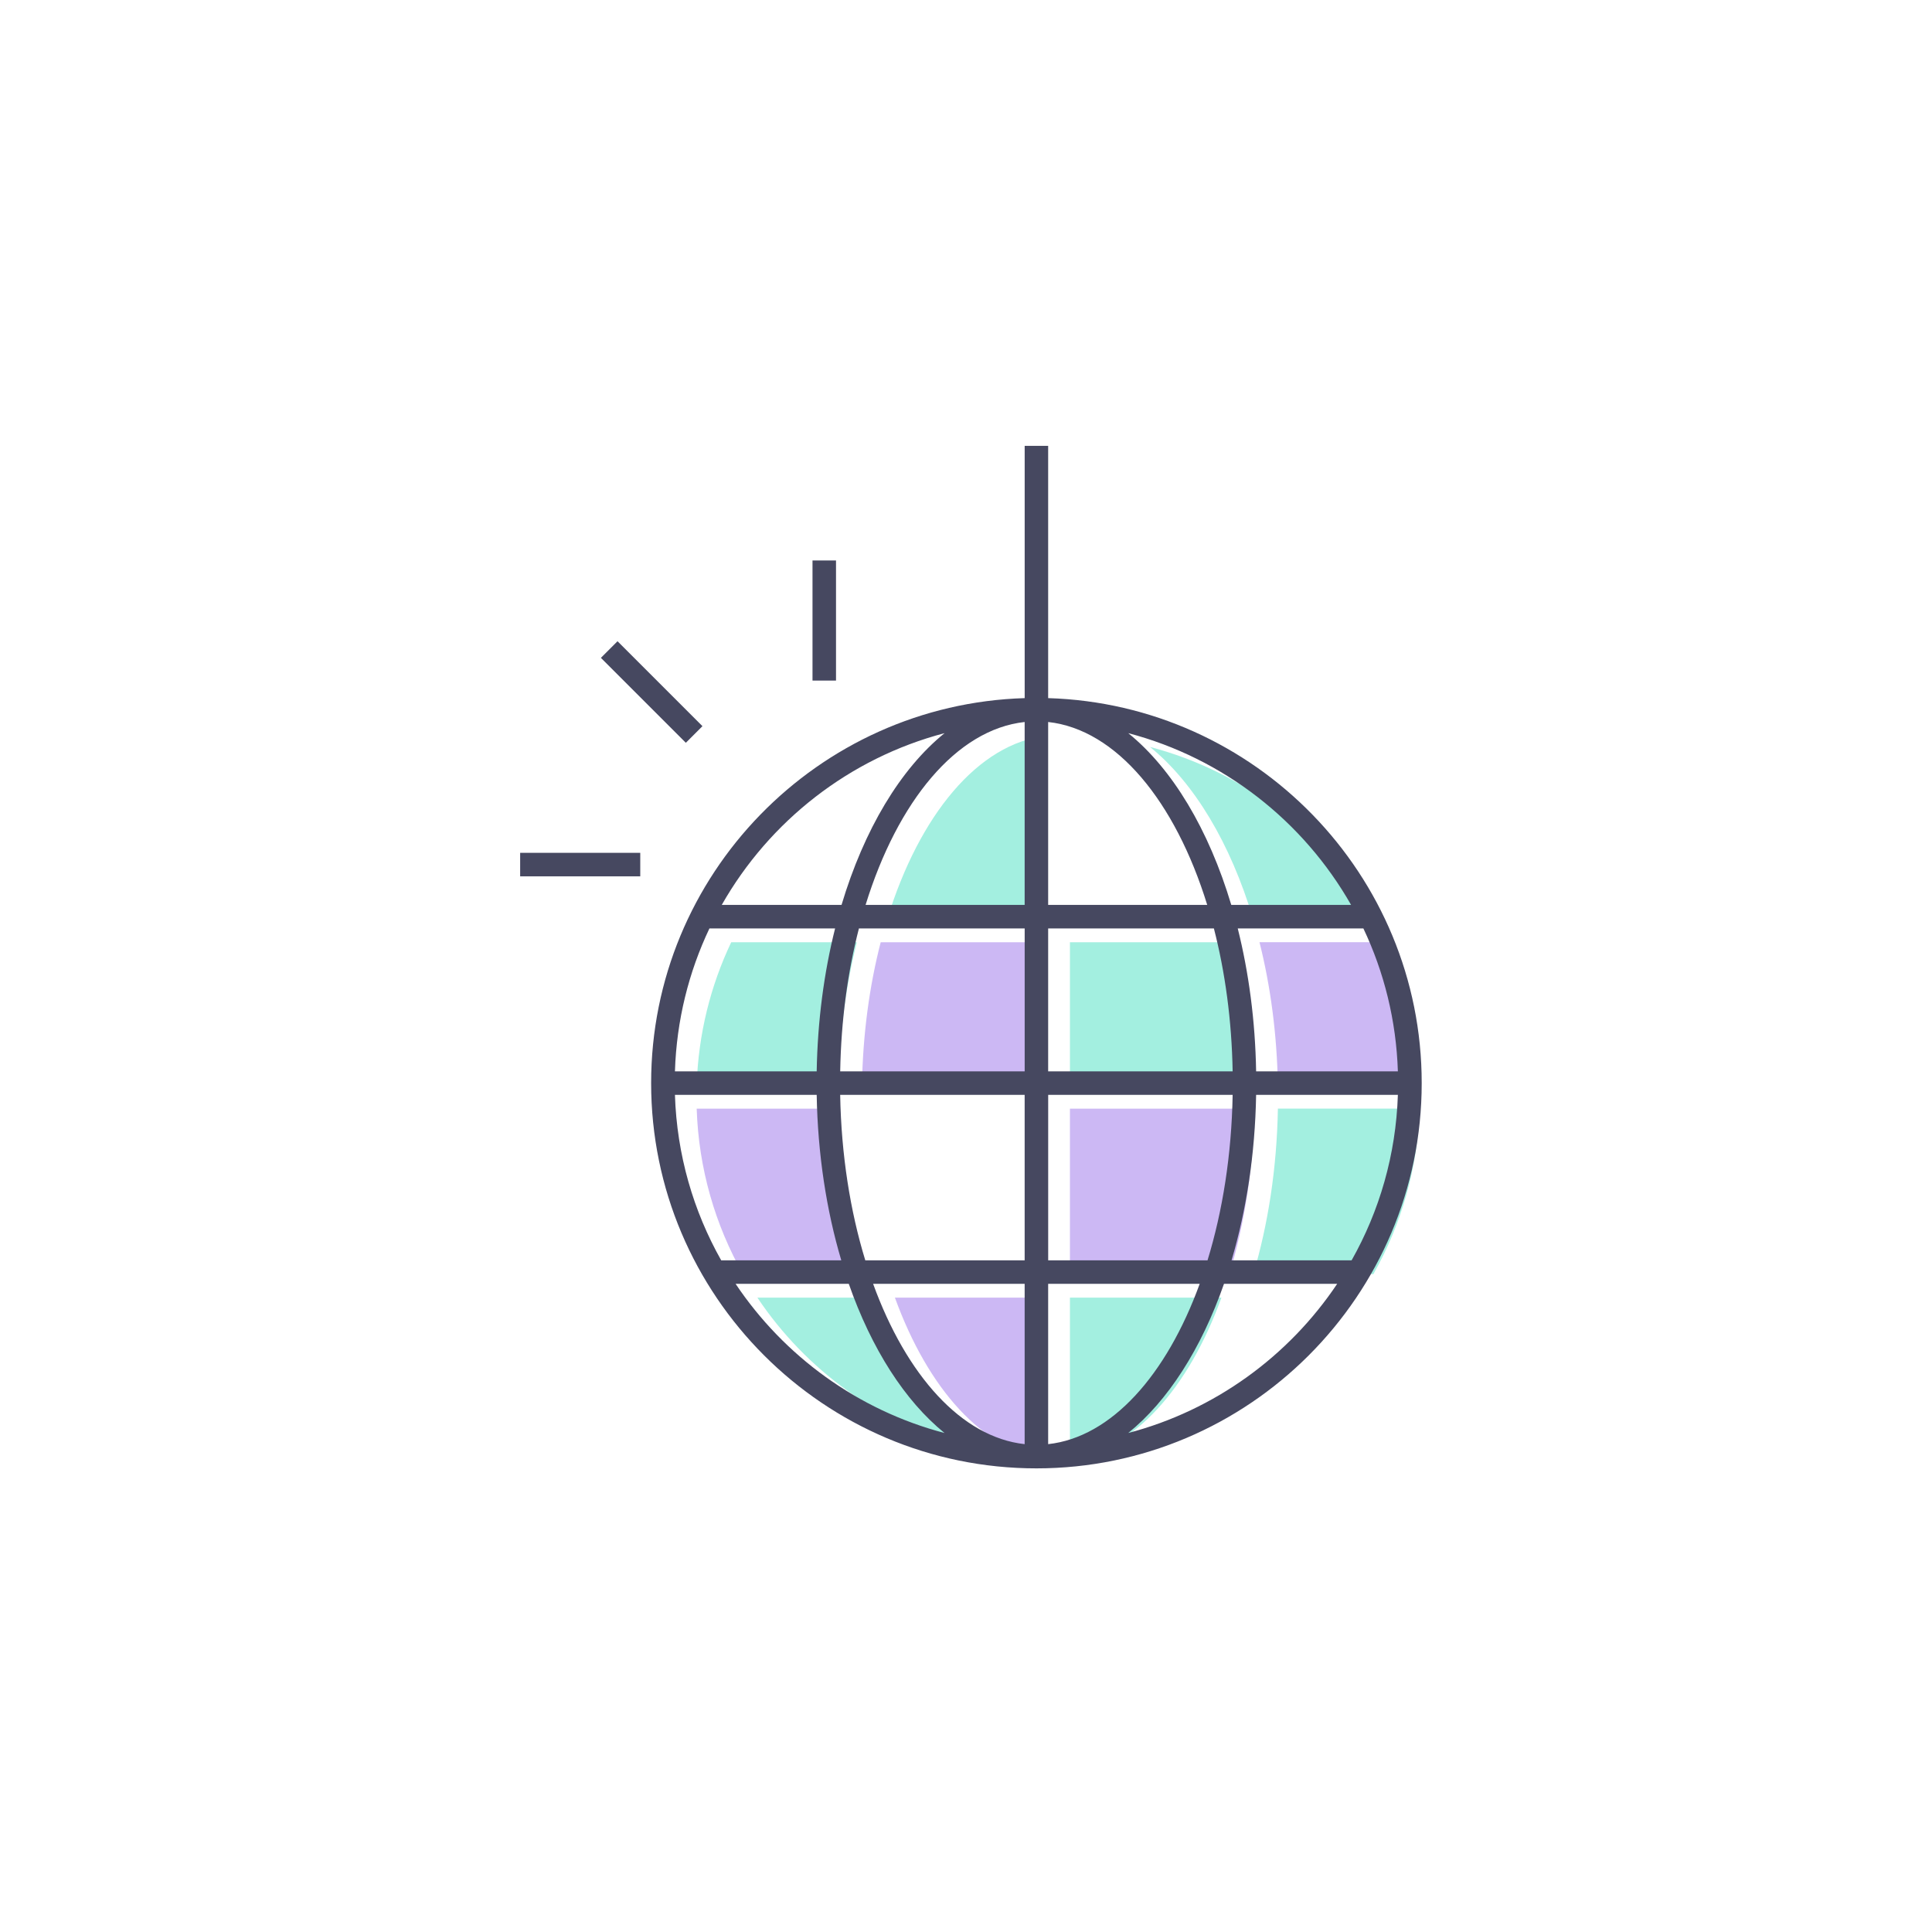
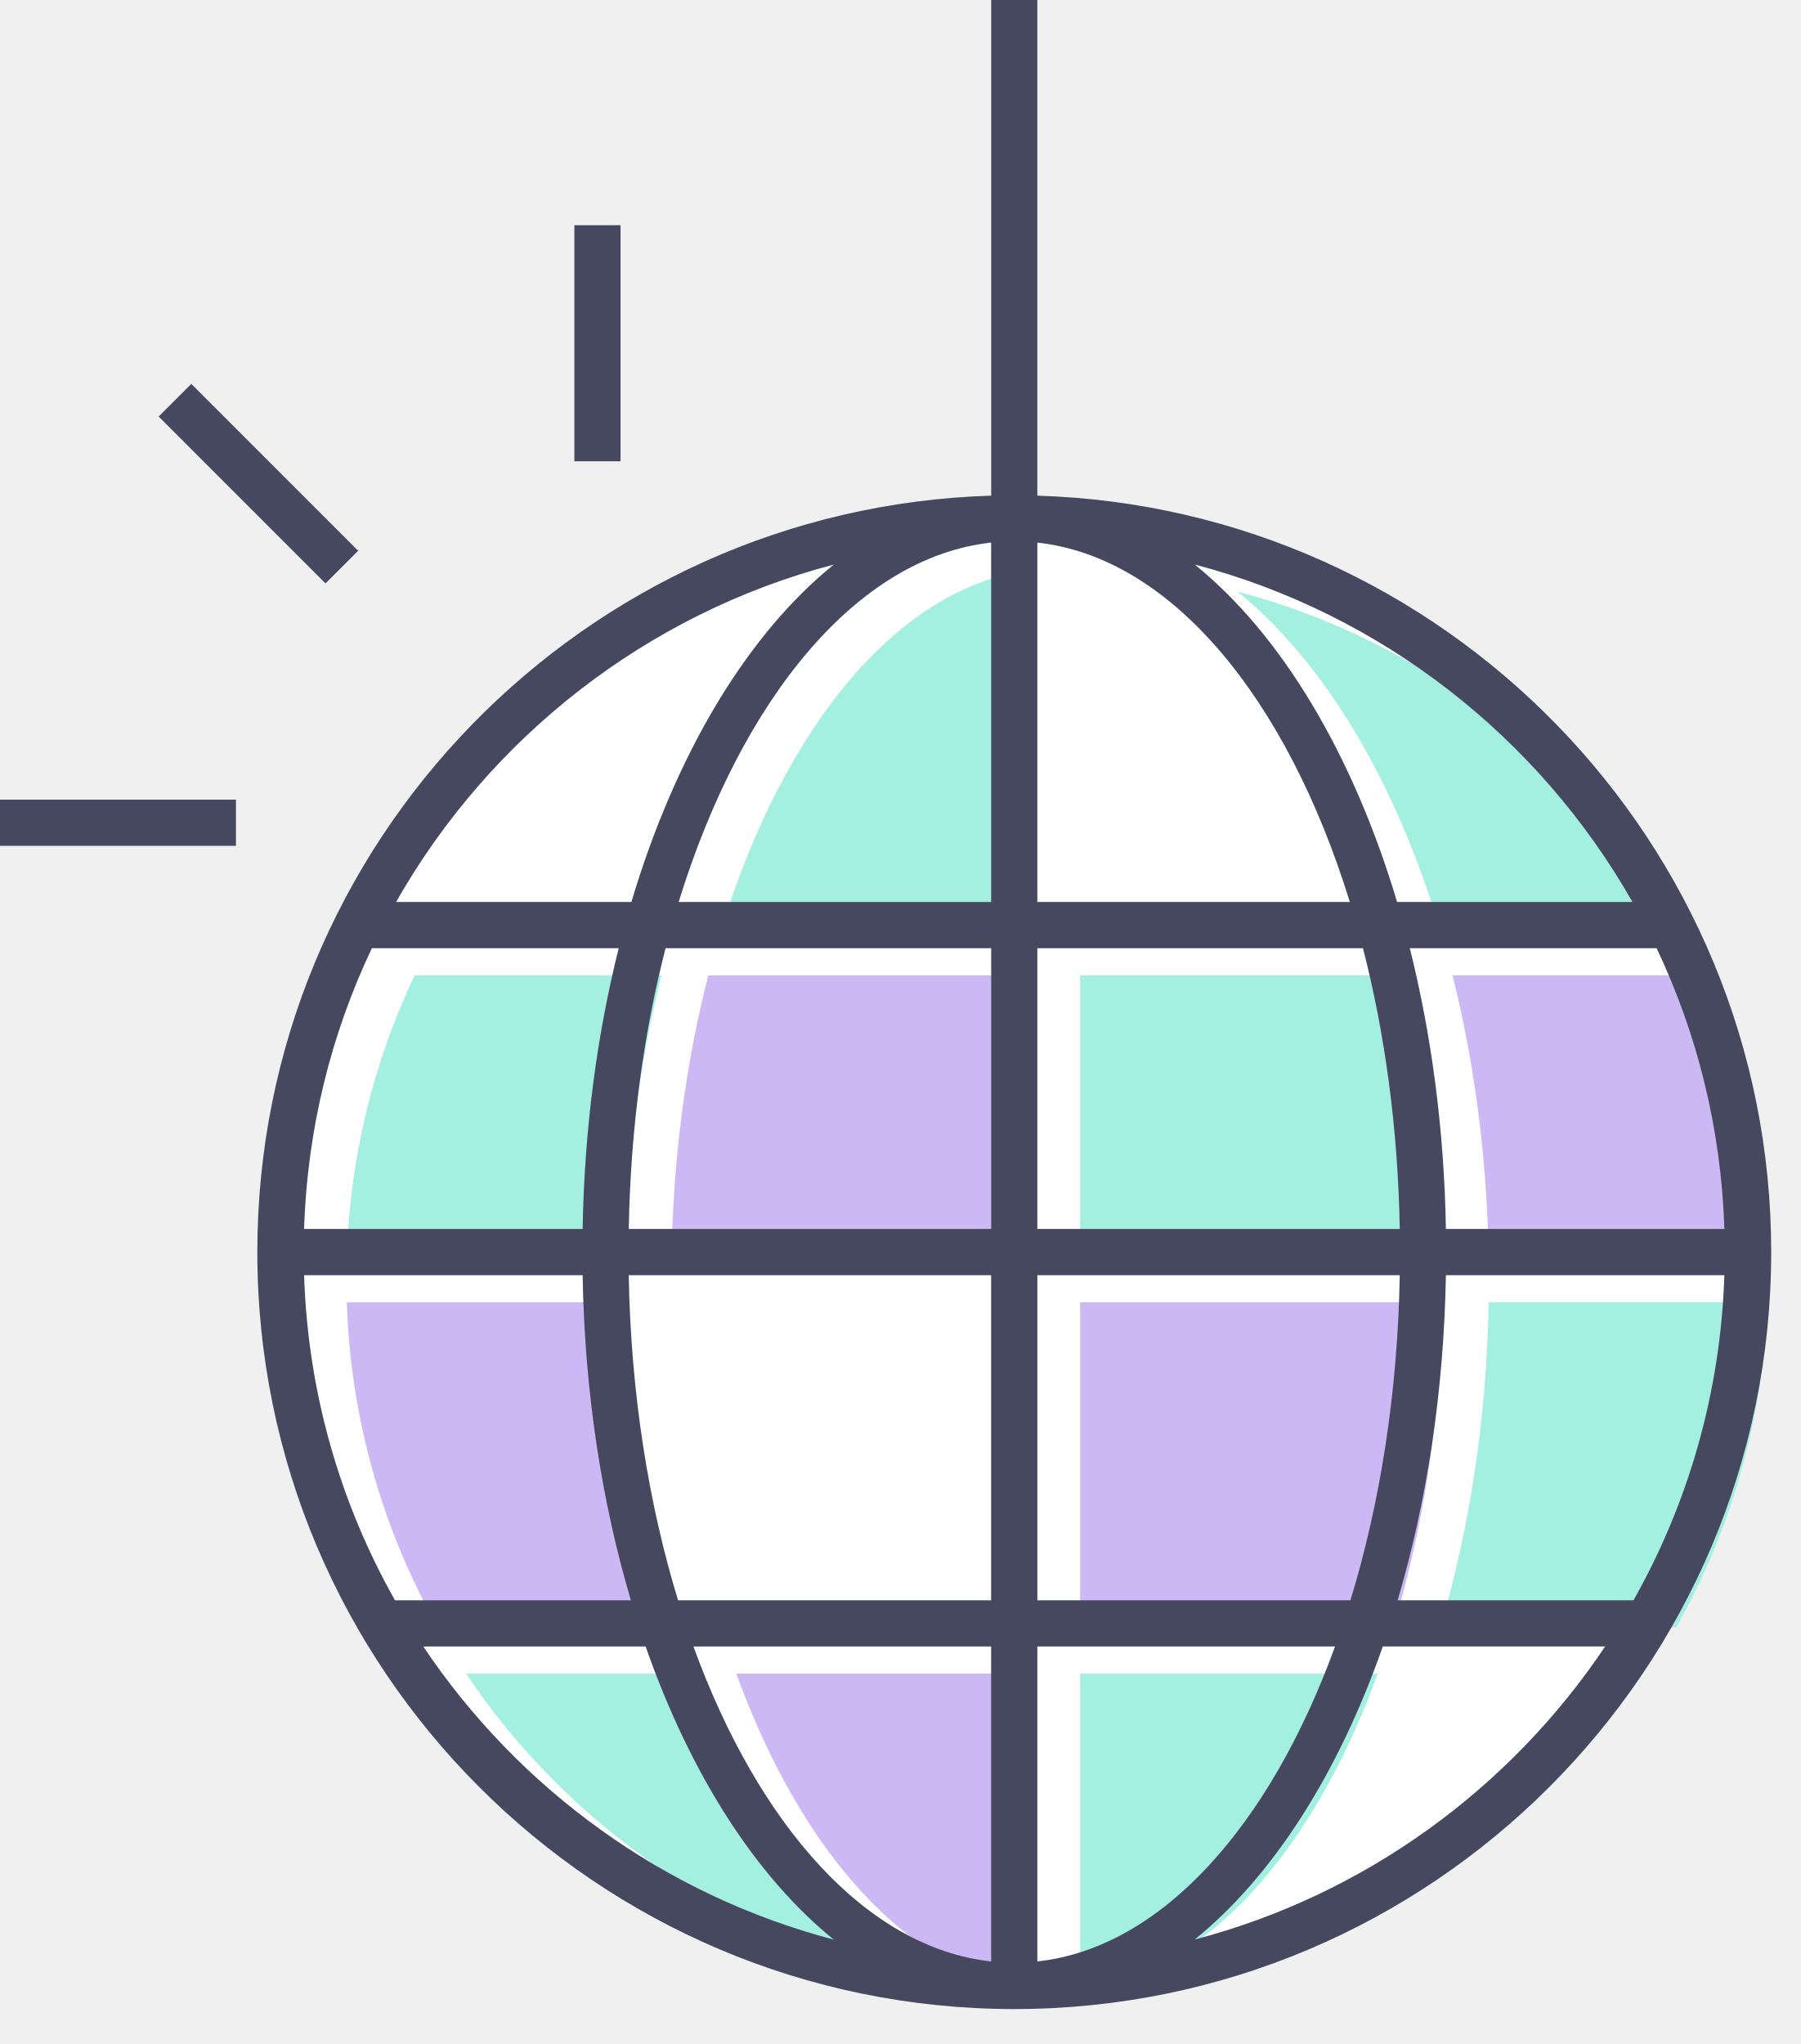
- <svg xmlns="http://www.w3.org/2000/svg" width="78" height="78" viewBox="0 0 78 78" fill="none">
-   <rect width="78" height="78" fill="white" />
-   <path d="M49.71 36.534H54.547C52.625 33.153 49.397 30.609 45.551 29.599C47.334 31.043 48.8 33.493 49.71 36.534Z" fill="white" />
-   <path d="M50.712 43.253H56.436C56.37 41.195 55.879 39.243 55.043 37.483H49.97C50.416 39.259 50.677 41.206 50.712 43.253Z" fill="white" />
-   <path d="M42.317 29.149V36.534H48.739C47.447 32.351 45.069 29.451 42.317 29.149Z" fill="white" />
-   <path d="M34.946 36.534H41.368V29.149C38.615 29.451 36.238 32.351 34.946 36.534Z" fill="white" />
-   <path d="M33.921 43.253H41.368V37.483H34.677C34.223 39.243 33.956 41.195 33.921 43.253Z" fill="white" />
-   <path d="M45.55 57.855C49.042 56.937 52.028 54.756 53.986 51.831H49.416C48.499 54.452 47.152 56.558 45.55 57.855Z" fill="white" />
-   <path d="M34.934 50.883H41.368V44.202H33.921C33.963 46.623 34.325 48.896 34.934 50.883Z" fill="white" />
-   <path d="M49.72 50.883H54.568C55.69 48.897 56.358 46.623 56.436 44.202H50.712C50.671 46.605 50.318 48.871 49.72 50.883Z" fill="white" />
-   <path d="M49.008 37.483H42.317V43.253H49.764C49.728 41.195 49.461 39.243 49.008 37.483Z" fill="white" />
-   <path d="M49.764 44.202H42.317V50.883H48.75C49.359 48.896 49.721 46.623 49.764 44.202Z" fill="white" />
-   <path d="M42.317 51.831V58.304C44.865 58.026 47.094 55.521 48.434 51.831H42.317Z" fill="white" />
-   <path d="M32.971 44.202H27.248C27.326 46.623 27.995 48.896 29.117 50.883H33.964C33.366 48.871 33.014 46.605 32.971 44.202Z" fill="white" />
-   <path d="M33.714 37.483H28.642C27.806 39.243 27.314 41.195 27.248 43.253H32.972C33.007 41.206 33.268 39.259 33.714 37.483Z" fill="white" />
-   <path d="M34.269 51.831H29.699C31.657 54.756 34.643 56.937 38.135 57.855C36.532 56.558 35.185 54.451 34.269 51.831Z" fill="white" />
-   <path d="M41.367 58.304V51.831H35.25C36.591 55.521 38.819 58.026 41.367 58.304Z" fill="white" />
-   <path d="M38.135 29.6C34.289 30.609 31.059 33.153 29.138 36.535H33.975C34.884 33.493 36.35 31.043 38.135 29.6Z" fill="white" />
-   <path d="M50.589 37.091H55.426C53.504 33.711 50.276 31.167 46.43 30.157C48.213 31.601 49.679 34.051 50.589 37.091Z" fill="#A3EFE0" />
-   <path d="M51.591 43.81H57.315C57.249 41.752 56.757 39.8 55.922 38.04H50.849C51.296 39.816 51.556 41.764 51.591 43.81Z" fill="#CCB8F4" />
-   <path d="M35.825 37.091H42.246V29.707C39.494 30.008 37.116 32.908 35.825 37.091Z" fill="#A3EFE0" />
-   <path d="M34.8 43.81H42.247V38.041H35.556C35.102 39.8 34.835 41.753 34.8 43.81Z" fill="#CCB8F4" />
-   <path d="M50.6 51.44H55.447C56.569 49.453 57.237 47.18 57.315 44.758H51.592C51.55 47.162 51.197 49.429 50.6 51.44Z" fill="#A3EFE0" />
-   <path d="M49.887 38.041H43.196V43.811H50.643C50.607 41.753 50.341 39.8 49.887 38.041Z" fill="#A3EFE0" />
-   <path d="M50.643 44.759H43.196V51.441H49.629C50.238 49.453 50.601 47.18 50.643 44.759Z" fill="#CCB8F4" />
-   <path d="M43.196 52.389V58.862C45.744 58.583 47.973 56.078 49.313 52.389H43.196Z" fill="#A3EFE0" />
-   <path d="M33.851 44.759H28.127C28.205 47.18 28.874 49.453 29.996 51.441H34.843C34.246 49.429 33.892 47.162 33.851 44.759Z" fill="#CCB8F4" />
-   <path d="M34.593 38.041H29.521C28.685 39.8 28.193 41.753 28.127 43.811H33.851C33.886 41.764 34.147 39.816 34.593 38.041Z" fill="#A3EFE0" />
-   <path d="M35.148 52.389H30.578C32.536 55.314 35.522 57.495 39.014 58.413C37.41 57.116 36.064 55.008 35.148 52.389Z" fill="#A3EFE0" />
-   <path d="M42.247 58.862V52.389H36.13C37.47 56.078 39.698 58.583 42.247 58.862Z" fill="#CCB8F4" />
-   <path d="M42.317 28.185V18H41.369V28.185C33.01 28.437 26.288 35.309 26.288 43.727C26.288 52.304 33.265 59.282 41.843 59.282C50.42 59.282 57.398 52.304 57.398 43.727C57.398 35.309 50.675 28.437 42.317 28.185ZM38.135 29.599C36.35 31.043 34.885 33.493 33.975 36.534H29.139C31.06 33.153 34.289 30.609 38.135 29.599ZM28.642 37.483H33.715C33.269 39.259 33.008 41.206 32.972 43.253H27.249C27.314 41.195 27.806 39.243 28.642 37.483ZM27.249 44.202H32.972C33.014 46.605 33.367 48.871 33.965 50.883H29.117C27.995 48.896 27.326 46.623 27.249 44.202ZM29.698 51.832H34.268C35.184 54.451 36.531 56.558 38.134 57.855C34.642 56.937 31.657 54.756 29.698 51.832ZM41.368 58.304C38.82 58.026 36.591 55.521 35.25 51.832H41.368V58.304ZM41.368 50.883H34.934C34.326 48.897 33.963 46.623 33.92 44.202H41.368V50.883ZM41.368 43.253H33.921C33.957 41.195 34.224 39.243 34.677 37.483H41.369V43.253H41.368ZM41.368 36.534H34.946C36.237 32.351 38.615 29.45 41.368 29.149V36.534ZM56.436 43.253H50.713C50.678 41.206 50.416 39.259 49.971 37.483H55.043C55.879 39.243 56.37 41.195 56.436 43.253ZM54.547 36.534H49.71C48.801 33.493 47.335 31.043 45.55 29.599C49.396 30.609 52.625 33.153 54.547 36.534ZM42.317 29.149C45.071 29.45 47.448 32.351 48.739 36.534H42.317V29.149ZM42.317 37.483H49.008C49.462 39.243 49.729 41.195 49.765 43.253H42.317V37.483ZM42.317 44.202H49.765C49.723 46.623 49.36 48.896 48.751 50.883H42.318V44.202H42.317ZM42.317 58.304V51.832H48.435C47.094 55.521 44.865 58.026 42.317 58.304ZM45.55 57.854C47.153 56.558 48.5 54.451 49.416 51.831H53.986C52.028 54.756 49.043 56.937 45.55 57.854ZM54.568 50.883H49.721C50.318 48.871 50.671 46.605 50.713 44.202H56.436C56.358 46.623 55.69 48.896 54.568 50.883Z" fill="#464860" />
-   <path d="M24.931 25.888L24.26 26.559L27.689 29.988L28.36 29.317L24.931 25.888Z" fill="#464860" />
-   <path d="M25.849 34.431H21V35.38H25.849V34.431Z" fill="#464860" />
-   <path d="M33.752 22.628H32.803V27.477H33.752V22.628Z" fill="#464860" />
+ <svg xmlns="http://www.w3.org/2000/svg" width="37" height="42" viewBox="0 0 37 42" fill="none">
+   <path d="M28.71 18.534H33.547C31.625 15.153 28.397 12.609 24.551 11.599C26.334 13.043 27.8 15.493 28.71 18.534Z" fill="white" />
+   <path d="M29.712 25.253H35.436C35.37 23.195 34.879 21.243 34.043 19.483H28.97C29.416 21.259 29.677 23.206 29.712 25.253Z" fill="white" />
+   <path d="M21.317 11.149V18.534H27.738C26.447 14.351 24.07 11.451 21.317 11.149Z" fill="white" />
+   <path d="M13.946 18.534H20.368V11.149C17.615 11.451 15.238 14.351 13.946 18.534Z" fill="white" />
+   <path d="M12.921 25.253H20.368V19.483H13.677C13.223 21.243 12.956 23.195 12.921 25.253Z" fill="white" />
+   <path d="M24.55 39.855C28.043 38.937 31.027 36.756 32.986 33.831H28.416C27.499 36.452 26.152 38.558 24.55 39.855Z" fill="white" />
+   <path d="M13.934 32.883H20.368V26.202H12.921C12.963 28.623 13.325 30.896 13.934 32.883Z" fill="white" />
+   <path d="M28.72 32.883H33.568C34.69 30.896 35.358 28.623 35.436 26.202H29.712C29.671 28.605 29.318 30.871 28.72 32.883Z" fill="white" />
+   <path d="M28.008 19.483H21.317V25.253H28.764C28.728 23.195 28.461 21.243 28.008 19.483Z" fill="white" />
+   <path d="M28.764 26.202H21.317V32.883H27.75C28.359 30.896 28.721 28.623 28.764 26.202Z" fill="white" />
+   <path d="M21.317 33.831V40.304C23.865 40.026 26.094 37.521 27.434 33.831H21.317Z" fill="white" />
+   <path d="M11.971 26.202H6.249C6.326 28.623 6.995 30.896 8.117 32.883H12.964C12.366 30.871 12.014 28.605 11.971 26.202Z" fill="white" />
+   <path d="M12.714 19.483H7.642C6.806 21.243 6.315 23.195 6.249 25.253H11.972C12.007 23.206 12.268 21.259 12.714 19.483Z" fill="white" />
+   <path d="M13.269 33.831H8.699C10.657 36.756 13.643 38.937 17.135 39.855C15.532 38.558 14.185 36.451 13.269 33.831Z" fill="white" />
+   <path d="M20.367 40.304V33.831H14.25C15.591 37.521 17.819 40.026 20.367 40.304Z" fill="white" />
+   <path d="M17.135 11.6C13.289 12.609 10.059 15.153 8.138 18.535H12.975C13.884 15.493 15.35 13.043 17.135 11.6Z" fill="white" />
+   <path d="M29.589 19.091H34.426C32.504 15.711 29.276 13.167 25.43 12.156C27.213 13.601 28.679 16.051 29.589 19.091Z" fill="#A3EFE0" />
+   <path d="M30.591 25.81H36.315C36.249 23.752 35.757 21.8 34.922 20.04H29.849C30.296 21.816 30.556 23.764 30.591 25.81Z" fill="#CCB8F4" />
+   <path d="M14.825 19.091H21.246V11.707C18.494 12.008 16.116 14.908 14.825 19.091Z" fill="#A3EFE0" />
+   <path d="M13.8 25.81H21.247V20.041H14.556C14.102 21.8 13.835 23.753 13.8 25.81Z" fill="#CCB8F4" />
+   <path d="M29.6 33.44H34.447C35.569 31.453 36.237 29.18 36.315 26.759H30.592C30.55 29.162 30.197 31.429 29.6 33.44Z" fill="#A3EFE0" />
+   <path d="M28.887 20.041H22.196V25.811H29.643C29.607 23.753 29.341 21.8 28.887 20.041Z" fill="#A3EFE0" />
+   <path d="M29.643 26.759H22.196V33.441H28.629C29.238 31.453 29.601 29.18 29.643 26.759Z" fill="#CCB8F4" />
+   <path d="M22.196 34.389V40.862C24.744 40.583 26.973 38.078 28.313 34.389H22.196Z" fill="#A3EFE0" />
+   <path d="M12.851 26.759H7.127C7.205 29.18 7.874 31.453 8.996 33.441H13.843C13.246 31.429 12.892 29.162 12.851 26.759Z" fill="#CCB8F4" />
+   <path d="M13.593 20.041H8.521C7.685 21.8 7.193 23.753 7.127 25.811H12.851C12.886 23.764 13.147 21.816 13.593 20.041Z" fill="#A3EFE0" />
+   <path d="M14.148 34.389H9.578C11.537 37.314 14.522 39.495 18.014 40.413C16.41 39.116 15.064 37.008 14.148 34.389Z" fill="#A3EFE0" />
+   <path d="M21.247 40.862V34.389H15.13C16.47 38.078 18.698 40.583 21.247 40.862Z" fill="#CCB8F4" />
+   <path d="M21.317 10.185V0H20.369V10.185C12.01 10.437 5.288 17.309 5.288 25.727C5.288 34.304 12.265 41.282 20.843 41.282C29.42 41.282 36.398 34.304 36.398 25.727C36.398 17.309 29.675 10.437 21.317 10.185ZM17.135 11.6C15.35 13.043 13.884 15.493 12.975 18.534H8.139C10.06 15.153 13.289 12.609 17.135 11.6ZM7.642 19.483H12.715C12.269 21.259 12.008 23.206 11.973 25.253H6.249C6.314 23.195 6.806 21.243 7.642 19.483ZM6.249 26.202H11.973C12.014 28.605 12.367 30.871 12.965 32.883H8.117C6.995 30.896 6.326 28.623 6.249 26.202ZM8.698 33.832H13.268C14.184 36.451 15.531 38.558 17.134 39.855C13.642 38.937 10.657 36.756 8.698 33.832ZM20.368 40.304C17.82 40.026 15.591 37.521 14.25 33.832H20.368V40.304ZM20.368 32.883H13.934C13.326 30.896 12.963 28.623 12.92 26.202H20.368V32.883ZM20.368 25.253H12.921C12.957 23.195 13.224 21.243 13.677 19.483H20.369V25.253H20.368ZM20.368 18.534H13.946C15.237 14.351 17.615 11.45 20.368 11.149V18.534ZM35.436 25.253H29.713C29.678 23.206 29.416 21.259 28.971 19.483H34.043C34.879 21.243 35.37 23.195 35.436 25.253ZM33.547 18.534H28.71C27.801 15.493 26.335 13.043 24.55 11.599C28.396 12.609 31.625 15.153 33.547 18.534ZM21.317 11.149C24.071 11.45 26.448 14.351 27.739 18.534H21.317V11.149ZM21.317 19.483H28.009C28.462 21.243 28.729 23.195 28.765 25.253H21.317V19.483ZM21.317 26.202H28.765C28.723 28.623 28.36 30.896 27.751 32.883H21.318V26.202H21.317ZM21.317 40.304V33.832H27.435C26.094 37.521 23.866 40.026 21.317 40.304ZM24.55 39.854C26.153 38.558 27.5 36.451 28.416 33.831H32.986C31.028 36.756 28.043 38.937 24.55 39.854ZM33.568 32.883H28.721C29.318 30.871 29.671 28.605 29.713 26.202H35.436C35.358 28.623 34.69 30.896 33.568 32.883Z" fill="#464860" />
+   <path d="M3.931 7.888L3.26 8.559L6.689 11.988L7.36 11.317L3.931 7.888Z" fill="#464860" />
+   <path d="M4.849 16.431H0V17.38H4.849V16.431Z" fill="#464860" />
+   <path d="M12.752 4.628H11.803V9.478H12.752V4.628Z" fill="#464860" />
</svg>
